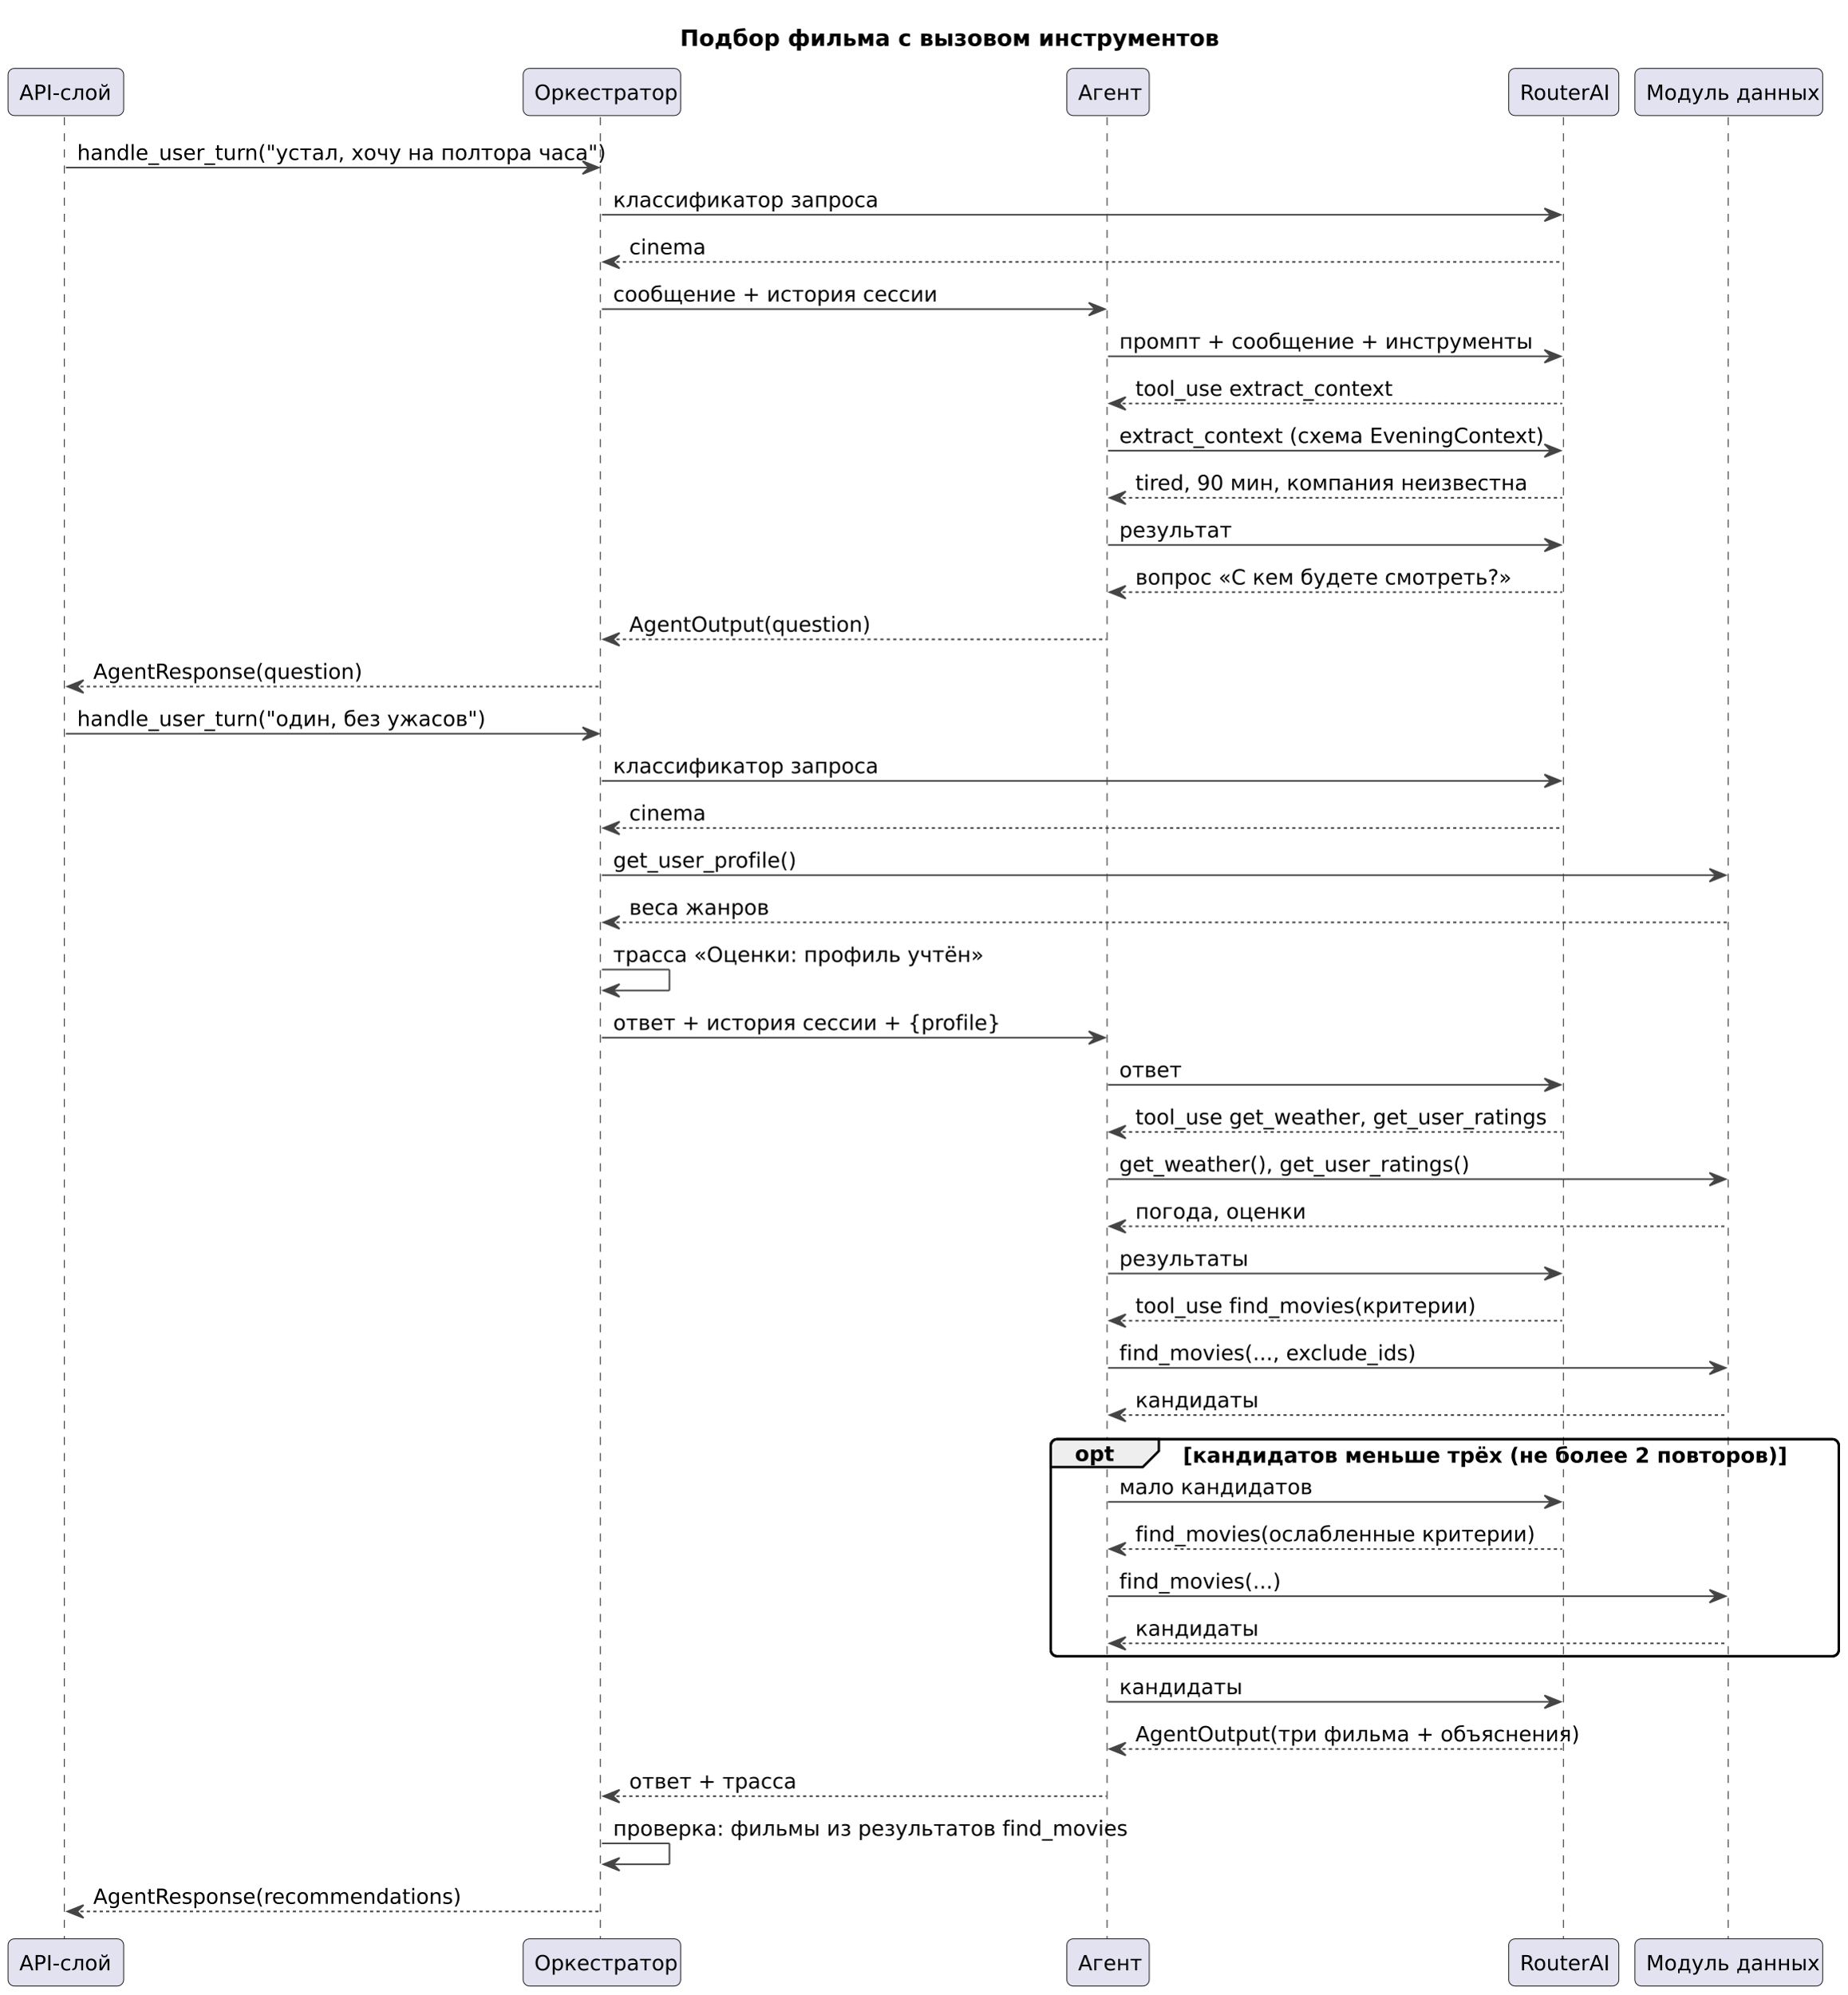
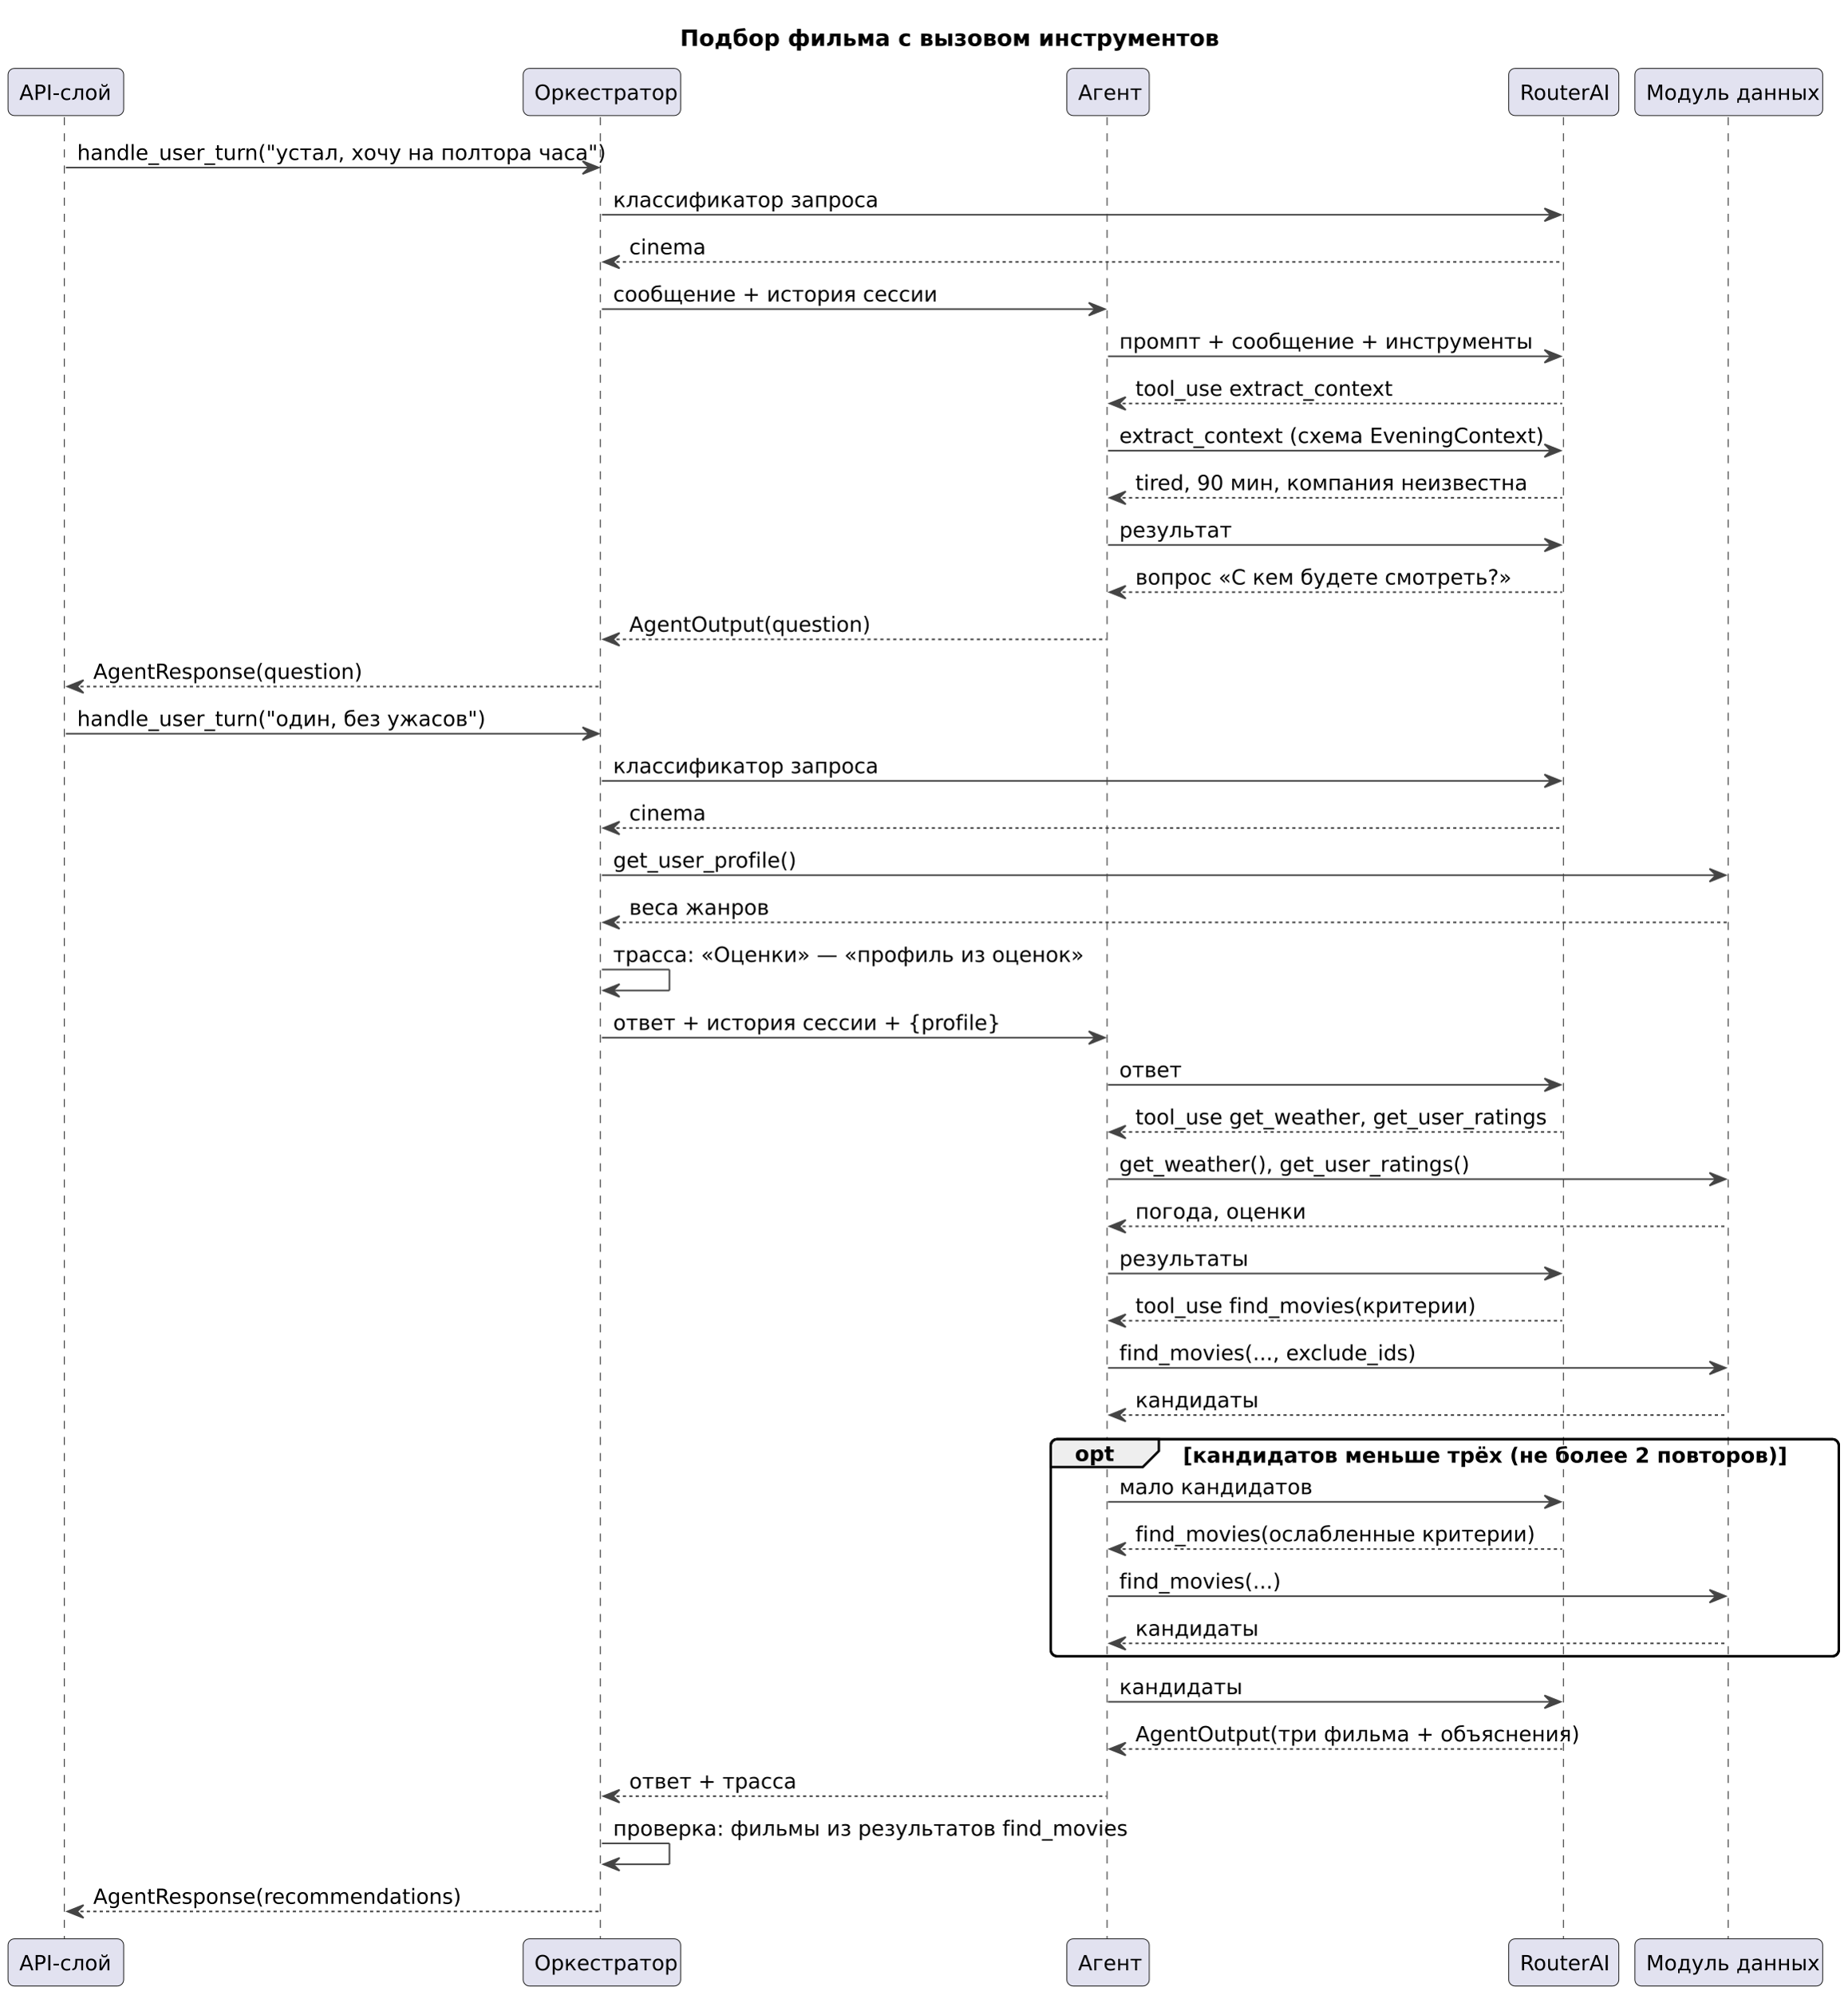
<svg xmlns="http://www.w3.org/2000/svg" contentStyleType="text/css" height="1239px" preserveAspectRatio="none" style="width:1148px;height:1239px;background:#FFFFFF;" version="1.1" viewBox="0 0 1148 1239" width="1148px" zoomAndPan="magnify">
  <defs />
  <g>
    <text fill="#000000" font-family="DejaVu Sans" font-size="14" font-weight="bold" lengthAdjust="spacing" textLength="306.407" x="422.593" y="28.535">Подбор фильма с вызовом инструментов</text>
    <rect fill="none" height="134.863" rx="4" ry="4" style="stroke:#000000;stroke-width:1.5;" width="489.669" x="652.925" y="894.184" />
    <line style="stroke:#181818;stroke-width:0.5;stroke-dasharray:5.0,5.0;" x1="40" x2="40" y1="72.799" y2="1205.6" />
    <line style="stroke:#181818;stroke-width:0.5;stroke-dasharray:5.0,5.0;" x1="373.051" x2="373.051" y1="72.799" y2="1205.6" />
    <line style="stroke:#181818;stroke-width:0.5;stroke-dasharray:5.0,5.0;" x1="687.925" x2="687.925" y1="72.799" y2="1205.6" />
    <line style="stroke:#181818;stroke-width:0.5;stroke-dasharray:5.0,5.0;" x1="971.489" x2="971.489" y1="72.799" y2="1205.6" />
    <line style="stroke:#181818;stroke-width:0.5;stroke-dasharray:5.0,5.0;" x1="1073.901" x2="1073.901" y1="72.799" y2="1205.6" />
    <rect fill="#E2E2F0" height="29.311" rx="4" ry="4" style="stroke:#181818;stroke-width:0.5;" width="71.846" x="5" y="42.488" />
    <text fill="#000000" font-family="DejaVu Sans" font-size="13" lengthAdjust="spacing" textLength="57.846" x="12" y="62.057">API-слой</text>
    <rect fill="#E2E2F0" height="29.311" rx="4" ry="4" style="stroke:#181818;stroke-width:0.5;" width="71.846" x="5" y="1204.6" />
    <text fill="#000000" font-family="DejaVu Sans" font-size="13" lengthAdjust="spacing" textLength="57.846" x="12" y="1224.168">API-слой</text>
    <rect fill="#E2E2F0" height="29.311" rx="4" ry="4" style="stroke:#181818;stroke-width:0.5;" width="97.865" x="325.051" y="42.488" />
    <text fill="#000000" font-family="DejaVu Sans" font-size="13" lengthAdjust="spacing" textLength="83.865" x="332.051" y="62.057">Оркестратор</text>
    <rect fill="#E2E2F0" height="29.311" rx="4" ry="4" style="stroke:#181818;stroke-width:0.5;" width="97.865" x="325.051" y="1204.6" />
    <text fill="#000000" font-family="DejaVu Sans" font-size="13" lengthAdjust="spacing" textLength="83.865" x="332.051" y="1224.168">Оркестратор</text>
    <rect fill="#E2E2F0" height="29.311" rx="4" ry="4" style="stroke:#181818;stroke-width:0.5;" width="51.204" x="662.925" y="42.488" />
    <text fill="#000000" font-family="DejaVu Sans" font-size="13" lengthAdjust="spacing" textLength="37.204" x="669.925" y="62.057">Агент</text>
    <rect fill="#E2E2F0" height="29.311" rx="4" ry="4" style="stroke:#181818;stroke-width:0.5;" width="51.204" x="662.925" y="1204.6" />
    <text fill="#000000" font-family="DejaVu Sans" font-size="13" lengthAdjust="spacing" textLength="37.204" x="669.925" y="1224.168">Агент</text>
    <rect fill="#E2E2F0" height="29.311" rx="4" ry="4" style="stroke:#181818;stroke-width:0.5;" width="68.412" x="937.489" y="42.488" />
    <text fill="#000000" font-family="DejaVu Sans" font-size="13" lengthAdjust="spacing" textLength="54.412" x="944.489" y="62.057">RouterAI</text>
    <rect fill="#E2E2F0" height="29.311" rx="4" ry="4" style="stroke:#181818;stroke-width:0.5;" width="68.412" x="937.489" y="1204.6" />
    <text fill="#000000" font-family="DejaVu Sans" font-size="13" lengthAdjust="spacing" textLength="54.412" x="944.489" y="1224.168">RouterAI</text>
    <rect fill="#E2E2F0" height="29.311" rx="4" ry="4" style="stroke:#181818;stroke-width:0.5;" width="116.692" x="1015.901" y="42.488" />
    <text fill="#000000" font-family="DejaVu Sans" font-size="13" lengthAdjust="spacing" textLength="102.692" x="1022.901" y="62.057">Модуль данных</text>
    <rect fill="#E2E2F0" height="29.311" rx="4" ry="4" style="stroke:#181818;stroke-width:0.5;" width="116.692" x="1015.901" y="1204.6" />
    <text fill="#000000" font-family="DejaVu Sans" font-size="13" lengthAdjust="spacing" textLength="102.692" x="1022.901" y="1224.168">Модуль данных</text>
    <polygon fill="#444444" points="361.984,100.109,371.984,104.109,361.984,108.109,365.984,104.109" style="stroke:#444444;stroke-width:1.0;" />
    <line style="stroke:#444444;stroke-width:1.0;" x1="40.923" x2="367.984" y1="104.109" y2="104.109" />
    <text fill="#000000" font-family="DejaVu Sans" font-size="13" lengthAdjust="spacing" textLength="309.061" x="47.923" y="99.367">handle_user_turn("устал, хочу на полтора часа")</text>
    <polygon fill="#444444" points="959.695,129.42,969.695,133.42,959.695,137.42,963.695,133.42" style="stroke:#444444;stroke-width:1.0;" />
    <line style="stroke:#444444;stroke-width:1.0;" x1="373.984" x2="965.695" y1="133.42" y2="133.42" />
    <text fill="#000000" font-family="DejaVu Sans" font-size="13" lengthAdjust="spacing" textLength="154.553" x="380.984" y="128.678">классификатор запроса</text>
    <polygon fill="#444444" points="384.984,158.731,374.984,162.731,384.984,166.731,380.984,162.731" style="stroke:#444444;stroke-width:1.0;" />
    <line style="stroke:#444444;stroke-width:1.0;stroke-dasharray:2.0,2.0;" x1="378.984" x2="970.695" y1="162.731" y2="162.731" />
    <text fill="#000000" font-family="DejaVu Sans" font-size="13" lengthAdjust="spacing" textLength="45.043" x="390.984" y="157.988">cinema</text>
    <polygon fill="#444444" points="676.527,188.041,686.527,192.041,676.527,196.041,680.527,192.041" style="stroke:#444444;stroke-width:1.0;" />
    <line style="stroke:#444444;stroke-width:1.0;" x1="373.984" x2="682.527" y1="192.041" y2="192.041" />
    <text fill="#000000" font-family="DejaVu Sans" font-size="13" lengthAdjust="spacing" textLength="191.02" x="380.984" y="187.299">сообщение + история сессии</text>
    <polygon fill="#444444" points="959.695,217.352,969.695,221.352,959.695,225.352,963.695,221.352" style="stroke:#444444;stroke-width:1.0;" />
    <line style="stroke:#444444;stroke-width:1.0;" x1="688.527" x2="965.695" y1="221.352" y2="221.352" />
    <text fill="#000000" font-family="DejaVu Sans" font-size="13" lengthAdjust="spacing" textLength="243.102" x="695.527" y="216.609">промпт + сообщение + инструменты</text>
    <polygon fill="#444444" points="699.527,246.662,689.527,250.662,699.527,254.662,695.527,250.662" style="stroke:#444444;stroke-width:1.0;" />
    <line style="stroke:#444444;stroke-width:1.0;stroke-dasharray:2.0,2.0;" x1="693.527" x2="970.695" y1="250.662" y2="250.662" />
    <text fill="#000000" font-family="DejaVu Sans" font-size="13" lengthAdjust="spacing" textLength="155.391" x="705.527" y="245.92">tool_use extract_context</text>
    <polygon fill="#444444" points="959.695,275.973,969.695,279.973,959.695,283.973,963.695,279.973" style="stroke:#444444;stroke-width:1.0;" />
    <line style="stroke:#444444;stroke-width:1.0;" x1="688.527" x2="965.695" y1="279.973" y2="279.973" />
    <text fill="#000000" font-family="DejaVu Sans" font-size="13" lengthAdjust="spacing" textLength="252.427" x="695.527" y="275.231">extract_context (схема EveningContext)</text>
    <polygon fill="#444444" points="699.527,305.283,689.527,309.283,699.527,313.283,695.527,309.283" style="stroke:#444444;stroke-width:1.0;" />
    <line style="stroke:#444444;stroke-width:1.0;stroke-dasharray:2.0,2.0;" x1="693.527" x2="970.695" y1="309.283" y2="309.283" />
    <text fill="#000000" font-family="DejaVu Sans" font-size="13" lengthAdjust="spacing" textLength="231.594" x="705.527" y="304.541">tired, 90 мин, компания неизвестна</text>
    <polygon fill="#444444" points="959.695,334.594,969.695,338.594,959.695,342.594,963.695,338.594" style="stroke:#444444;stroke-width:1.0;" />
    <line style="stroke:#444444;stroke-width:1.0;" x1="688.527" x2="965.695" y1="338.594" y2="338.594" />
    <text fill="#000000" font-family="DejaVu Sans" font-size="13" lengthAdjust="spacing" textLength="62.785" x="695.527" y="333.852">результат</text>
    <polygon fill="#444444" points="699.527,363.904,689.527,367.904,699.527,371.904,695.527,367.904" style="stroke:#444444;stroke-width:1.0;" />
    <line style="stroke:#444444;stroke-width:1.0;stroke-dasharray:2.0,2.0;" x1="693.527" x2="970.695" y1="367.904" y2="367.904" />
    <text fill="#000000" font-family="DejaVu Sans" font-size="13" lengthAdjust="spacing" textLength="217.522" x="705.527" y="363.162">вопрос «С кем будете смотреть?»</text>
    <polygon fill="#444444" points="384.984,393.215,374.984,397.215,384.984,401.215,380.984,397.215" style="stroke:#444444;stroke-width:1.0;" />
    <line style="stroke:#444444;stroke-width:1.0;stroke-dasharray:2.0,2.0;" x1="378.984" x2="687.527" y1="397.215" y2="397.215" />
    <text fill="#000000" font-family="DejaVu Sans" font-size="13" lengthAdjust="spacing" textLength="144.638" x="390.984" y="392.473">AgentOutput(question)</text>
    <polygon fill="#444444" points="51.923,422.525,41.923,426.525,51.923,430.525,47.923,426.525" style="stroke:#444444;stroke-width:1.0;" />
    <line style="stroke:#444444;stroke-width:1.0;stroke-dasharray:2.0,2.0;" x1="45.923" x2="372.984" y1="426.525" y2="426.525" />
    <text fill="#000000" font-family="DejaVu Sans" font-size="13" lengthAdjust="spacing" textLength="160.691" x="57.923" y="421.783">AgentResponse(question)</text>
    <polygon fill="#444444" points="361.984,451.836,371.984,455.836,361.984,459.836,365.984,455.836" style="stroke:#444444;stroke-width:1.0;" />
    <line style="stroke:#444444;stroke-width:1.0;" x1="40.923" x2="367.984" y1="455.836" y2="455.836" />
    <text fill="#000000" font-family="DejaVu Sans" font-size="13" lengthAdjust="spacing" textLength="238.881" x="47.923" y="451.094">handle_user_turn("один, без ужасов")</text>
    <polygon fill="#444444" points="959.695,481.147,969.695,485.147,959.695,489.147,963.695,485.147" style="stroke:#444444;stroke-width:1.0;" />
    <line style="stroke:#444444;stroke-width:1.0;" x1="373.984" x2="965.695" y1="485.147" y2="485.147" />
    <text fill="#000000" font-family="DejaVu Sans" font-size="13" lengthAdjust="spacing" textLength="154.553" x="380.984" y="480.404">классификатор запроса</text>
    <polygon fill="#444444" points="384.984,510.457,374.984,514.457,384.984,518.457,380.984,514.457" style="stroke:#444444;stroke-width:1.0;" />
    <line style="stroke:#444444;stroke-width:1.0;stroke-dasharray:2.0,2.0;" x1="378.984" x2="970.695" y1="514.457" y2="514.457" />
    <text fill="#000000" font-family="DejaVu Sans" font-size="13" lengthAdjust="spacing" textLength="45.043" x="390.984" y="509.715">cinema</text>
    <polygon fill="#444444" points="1062.247,539.768,1072.247,543.768,1062.247,547.768,1066.247,543.768" style="stroke:#444444;stroke-width:1.0;" />
    <line style="stroke:#444444;stroke-width:1.0;" x1="373.984" x2="1068.247" y1="543.768" y2="543.768" />
    <text fill="#000000" font-family="DejaVu Sans" font-size="13" lengthAdjust="spacing" textLength="109.948" x="380.984" y="539.025">get_user_profile()</text>
    <polygon fill="#444444" points="384.984,569.078,374.984,573.078,384.984,577.078,380.984,573.078" style="stroke:#444444;stroke-width:1.0;" />
    <line style="stroke:#444444;stroke-width:1.0;stroke-dasharray:2.0,2.0;" x1="378.984" x2="1073.247" y1="573.078" y2="573.078" />
    <text fill="#000000" font-family="DejaVu Sans" font-size="13" lengthAdjust="spacing" textLength="79.79" x="390.984" y="568.336">веса жанров</text>
    <line style="stroke:#444444;stroke-width:1.0;" x1="373.984" x2="415.984" y1="602.389" y2="602.389" />
    <line style="stroke:#444444;stroke-width:1.0;" x1="415.984" x2="415.984" y1="602.389" y2="615.389" />
    <line style="stroke:#444444;stroke-width:1.0;" x1="374.984" x2="415.984" y1="615.389" y2="615.389" />
    <polygon fill="#444444" points="384.984,611.389,374.984,615.389,384.984,619.389,380.984,615.389" style="stroke:#444444;stroke-width:1.0;" />
-     <text fill="#000000" font-family="DejaVu Sans" font-size="13" lengthAdjust="spacing" textLength="214.056" x="380.984" y="597.646">трасса «Оценки: профиль учтён»</text>
+     <text fill="#000000" font-family="DejaVu Sans" font-size="13" lengthAdjust="spacing" textLength="274.923" x="380.984" y="597.646">трасса: «Оценки» — «профиль из оценок»</text>
    <polygon fill="#444444" points="676.527,640.699,686.527,644.699,676.527,648.699,680.527,644.699" style="stroke:#444444;stroke-width:1.0;" />
    <line style="stroke:#444444;stroke-width:1.0;" x1="373.984" x2="682.527" y1="644.699" y2="644.699" />
    <text fill="#000000" font-family="DejaVu Sans" font-size="13" lengthAdjust="spacing" textLength="221.451" x="380.984" y="639.957">ответ + история сессии + {profile}</text>
    <polygon fill="#444444" points="959.695,670.01,969.695,674.01,959.695,678.01,963.695,674.01" style="stroke:#444444;stroke-width:1.0;" />
    <line style="stroke:#444444;stroke-width:1.0;" x1="688.527" x2="965.695" y1="674.01" y2="674.01" />
    <text fill="#000000" font-family="DejaVu Sans" font-size="13" lengthAdjust="spacing" textLength="34.899" x="695.527" y="669.268">ответ</text>
    <polygon fill="#444444" points="699.527,699.32,689.527,703.32,699.527,707.32,695.527,703.32" style="stroke:#444444;stroke-width:1.0;" />
    <line style="stroke:#444444;stroke-width:1.0;stroke-dasharray:2.0,2.0;" x1="693.527" x2="970.695" y1="703.32" y2="703.32" />
    <text fill="#000000" font-family="DejaVu Sans" font-size="13" lengthAdjust="spacing" textLength="246.397" x="705.527" y="698.578">tool_use get_weather, get_user_ratings</text>
    <polygon fill="#444444" points="1062.247,728.631,1072.247,732.631,1062.247,736.631,1066.247,732.631" style="stroke:#444444;stroke-width:1.0;" />
    <line style="stroke:#444444;stroke-width:1.0;" x1="688.527" x2="1068.247" y1="732.631" y2="732.631" />
    <text fill="#000000" font-family="DejaVu Sans" font-size="13" lengthAdjust="spacing" textLength="206.166" x="695.527" y="727.889">get_weather(), get_user_ratings()</text>
    <polygon fill="#444444" points="699.527,757.941,689.527,761.941,699.527,765.941,695.527,761.941" style="stroke:#444444;stroke-width:1.0;" />
    <line style="stroke:#444444;stroke-width:1.0;stroke-dasharray:2.0,2.0;" x1="693.527" x2="1073.247" y1="761.941" y2="761.941" />
    <text fill="#000000" font-family="DejaVu Sans" font-size="13" lengthAdjust="spacing" textLength="102.039" x="705.527" y="757.199">погода, оценки</text>
    <polygon fill="#444444" points="959.695,787.252,969.695,791.252,959.695,795.252,963.695,791.252" style="stroke:#444444;stroke-width:1.0;" />
    <line style="stroke:#444444;stroke-width:1.0;" x1="688.527" x2="965.695" y1="791.252" y2="791.252" />
    <text fill="#000000" font-family="DejaVu Sans" font-size="13" lengthAdjust="spacing" textLength="72.186" x="695.527" y="786.51">результаты</text>
    <polygon fill="#444444" points="699.527,816.562,689.527,820.562,699.527,824.562,695.527,820.562" style="stroke:#444444;stroke-width:1.0;" />
    <line style="stroke:#444444;stroke-width:1.0;stroke-dasharray:2.0,2.0;" x1="693.527" x2="970.695" y1="820.562" y2="820.562" />
    <text fill="#000000" font-family="DejaVu Sans" font-size="13" lengthAdjust="spacing" textLength="203.131" x="705.527" y="815.82">tool_use find_movies(критерии)</text>
    <polygon fill="#444444" points="1062.247,845.873,1072.247,849.873,1062.247,853.873,1066.247,849.873" style="stroke:#444444;stroke-width:1.0;" />
    <line style="stroke:#444444;stroke-width:1.0;" x1="688.527" x2="1068.247" y1="849.873" y2="849.873" />
    <text fill="#000000" font-family="DejaVu Sans" font-size="13" lengthAdjust="spacing" textLength="178.978" x="695.527" y="845.131">find_movies(..., exclude_ids)</text>
    <polygon fill="#444444" points="699.527,875.184,689.527,879.184,699.527,883.184,695.527,879.184" style="stroke:#444444;stroke-width:1.0;" />
    <line style="stroke:#444444;stroke-width:1.0;stroke-dasharray:2.0,2.0;" x1="693.527" x2="1073.247" y1="879.184" y2="879.184" />
    <text fill="#000000" font-family="DejaVu Sans" font-size="13" lengthAdjust="spacing" textLength="71.246" x="705.527" y="874.441">кандидаты</text>
    <path d="M656.925,894.184 L720.11,894.184 L720.11,901.494 L710.11,911.494 L652.925,911.494 L652.925,898.184 A4,4 0 0 1 656.925,894.184 " fill="#EEEEEE" style="stroke:#000000;stroke-width:1.5;" />
    <rect fill="none" height="134.863" rx="4" ry="4" style="stroke:#000000;stroke-width:1.5;" width="489.669" x="652.925" y="894.184" />
    <text fill="#000000" font-family="DejaVu Sans" font-size="13" font-weight="bold" lengthAdjust="spacing" textLength="22.185" x="667.925" y="907.752">opt</text>
    <text fill="#000000" font-family="DejaVu Sans" font-size="13" font-weight="bold" lengthAdjust="spacing" textLength="338.476" x="735.11" y="908.752">[кандидатов меньше трёх (не более 2 повторов)]</text>
    <polygon fill="#444444" points="959.695,929.115,969.695,933.115,959.695,937.115,963.695,933.115" style="stroke:#444444;stroke-width:1.0;" />
    <line style="stroke:#444444;stroke-width:1.0;" x1="688.527" x2="965.695" y1="933.115" y2="933.115" />
    <text fill="#000000" font-family="DejaVu Sans" font-size="13" lengthAdjust="spacing" textLength="113.007" x="695.527" y="928.373">мало кандидатов</text>
    <polygon fill="#444444" points="699.527,958.426,689.527,962.426,699.527,966.426,695.527,962.426" style="stroke:#444444;stroke-width:1.0;" />
    <line style="stroke:#444444;stroke-width:1.0;stroke-dasharray:2.0,2.0;" x1="693.527" x2="970.695" y1="962.426" y2="962.426" />
    <text fill="#000000" font-family="DejaVu Sans" font-size="13" lengthAdjust="spacing" textLength="235.124" x="705.527" y="957.684">find_movies(ослабленные критерии)</text>
    <polygon fill="#444444" points="1062.247,987.736,1072.247,991.736,1062.247,995.736,1066.247,991.736" style="stroke:#444444;stroke-width:1.0;" />
    <line style="stroke:#444444;stroke-width:1.0;" x1="688.527" x2="1068.247" y1="991.736" y2="991.736" />
    <text fill="#000000" font-family="DejaVu Sans" font-size="13" lengthAdjust="spacing" textLength="96.561" x="695.527" y="986.994">find_movies(...)</text>
    <polygon fill="#444444" points="699.527,1017.047,689.527,1021.047,699.527,1025.047,695.527,1021.047" style="stroke:#444444;stroke-width:1.0;" />
    <line style="stroke:#444444;stroke-width:1.0;stroke-dasharray:2.0,2.0;" x1="693.527" x2="1073.247" y1="1021.047" y2="1021.047" />
    <text fill="#000000" font-family="DejaVu Sans" font-size="13" lengthAdjust="spacing" textLength="71.246" x="705.527" y="1016.305">кандидаты</text>
    <polygon fill="#444444" points="959.695,1053.357,969.695,1057.357,959.695,1061.357,963.695,1057.357" style="stroke:#444444;stroke-width:1.0;" />
    <line style="stroke:#444444;stroke-width:1.0;" x1="688.527" x2="965.695" y1="1057.357" y2="1057.357" />
    <text fill="#000000" font-family="DejaVu Sans" font-size="13" lengthAdjust="spacing" textLength="71.246" x="695.527" y="1052.615">кандидаты</text>
    <polygon fill="#444444" points="699.527,1082.668,689.527,1086.668,699.527,1090.668,695.527,1086.668" style="stroke:#444444;stroke-width:1.0;" />
    <line style="stroke:#444444;stroke-width:1.0;stroke-dasharray:2.0,2.0;" x1="693.527" x2="970.695" y1="1086.668" y2="1086.668" />
    <text fill="#000000" font-family="DejaVu Sans" font-size="13" lengthAdjust="spacing" textLength="259.168" x="705.527" y="1081.926">AgentOutput(три фильма + объяснения)</text>
    <polygon fill="#444444" points="384.984,1111.978,374.984,1115.978,384.984,1119.978,380.984,1115.978" style="stroke:#444444;stroke-width:1.0;" />
    <line style="stroke:#444444;stroke-width:1.0;stroke-dasharray:2.0,2.0;" x1="378.984" x2="687.527" y1="1115.978" y2="1115.978" />
    <text fill="#000000" font-family="DejaVu Sans" font-size="13" lengthAdjust="spacing" textLength="95.742" x="390.984" y="1111.236">ответ + трасса</text>
    <line style="stroke:#444444;stroke-width:1.0;" x1="373.984" x2="415.984" y1="1145.289" y2="1145.289" />
    <line style="stroke:#444444;stroke-width:1.0;" x1="415.984" x2="415.984" y1="1145.289" y2="1158.289" />
    <line style="stroke:#444444;stroke-width:1.0;" x1="374.984" x2="415.984" y1="1158.289" y2="1158.289" />
    <polygon fill="#444444" points="384.984,1154.289,374.984,1158.289,384.984,1162.289,380.984,1158.289" style="stroke:#444444;stroke-width:1.0;" />
    <text fill="#000000" font-family="DejaVu Sans" font-size="13" lengthAdjust="spacing" textLength="300.543" x="380.984" y="1140.547">проверка: фильмы из результатов find_movies</text>
    <polygon fill="#444444" points="51.923,1183.6,41.923,1187.6,51.923,1191.6,47.923,1187.6" style="stroke:#444444;stroke-width:1.0;" />
    <line style="stroke:#444444;stroke-width:1.0;stroke-dasharray:2.0,2.0;" x1="45.923" x2="372.984" y1="1187.6" y2="1187.6" />
    <text fill="#000000" font-family="DejaVu Sans" font-size="13" lengthAdjust="spacing" textLength="219.35" x="57.923" y="1182.857">AgentResponse(recommendations)</text>
  </g>
</svg>
